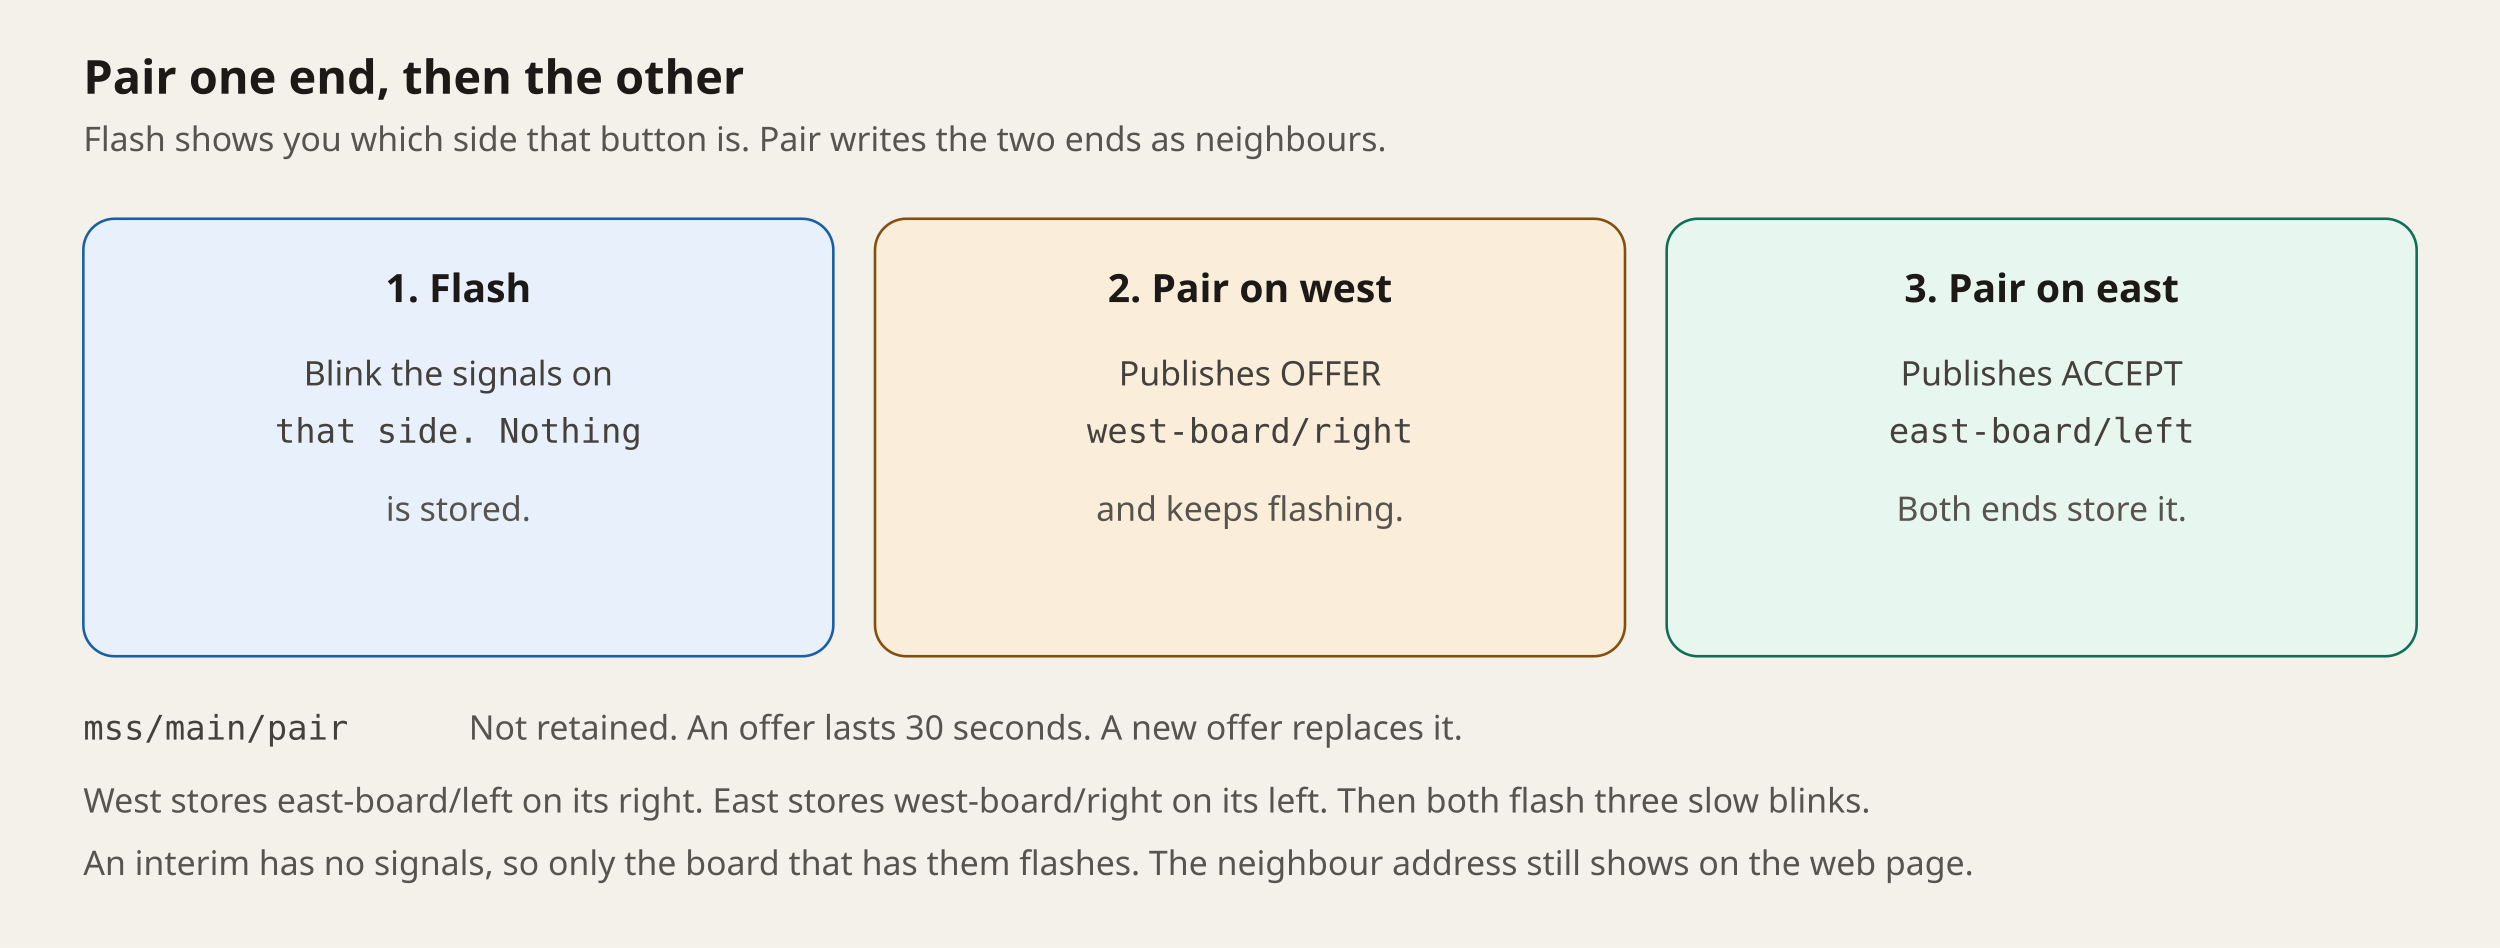
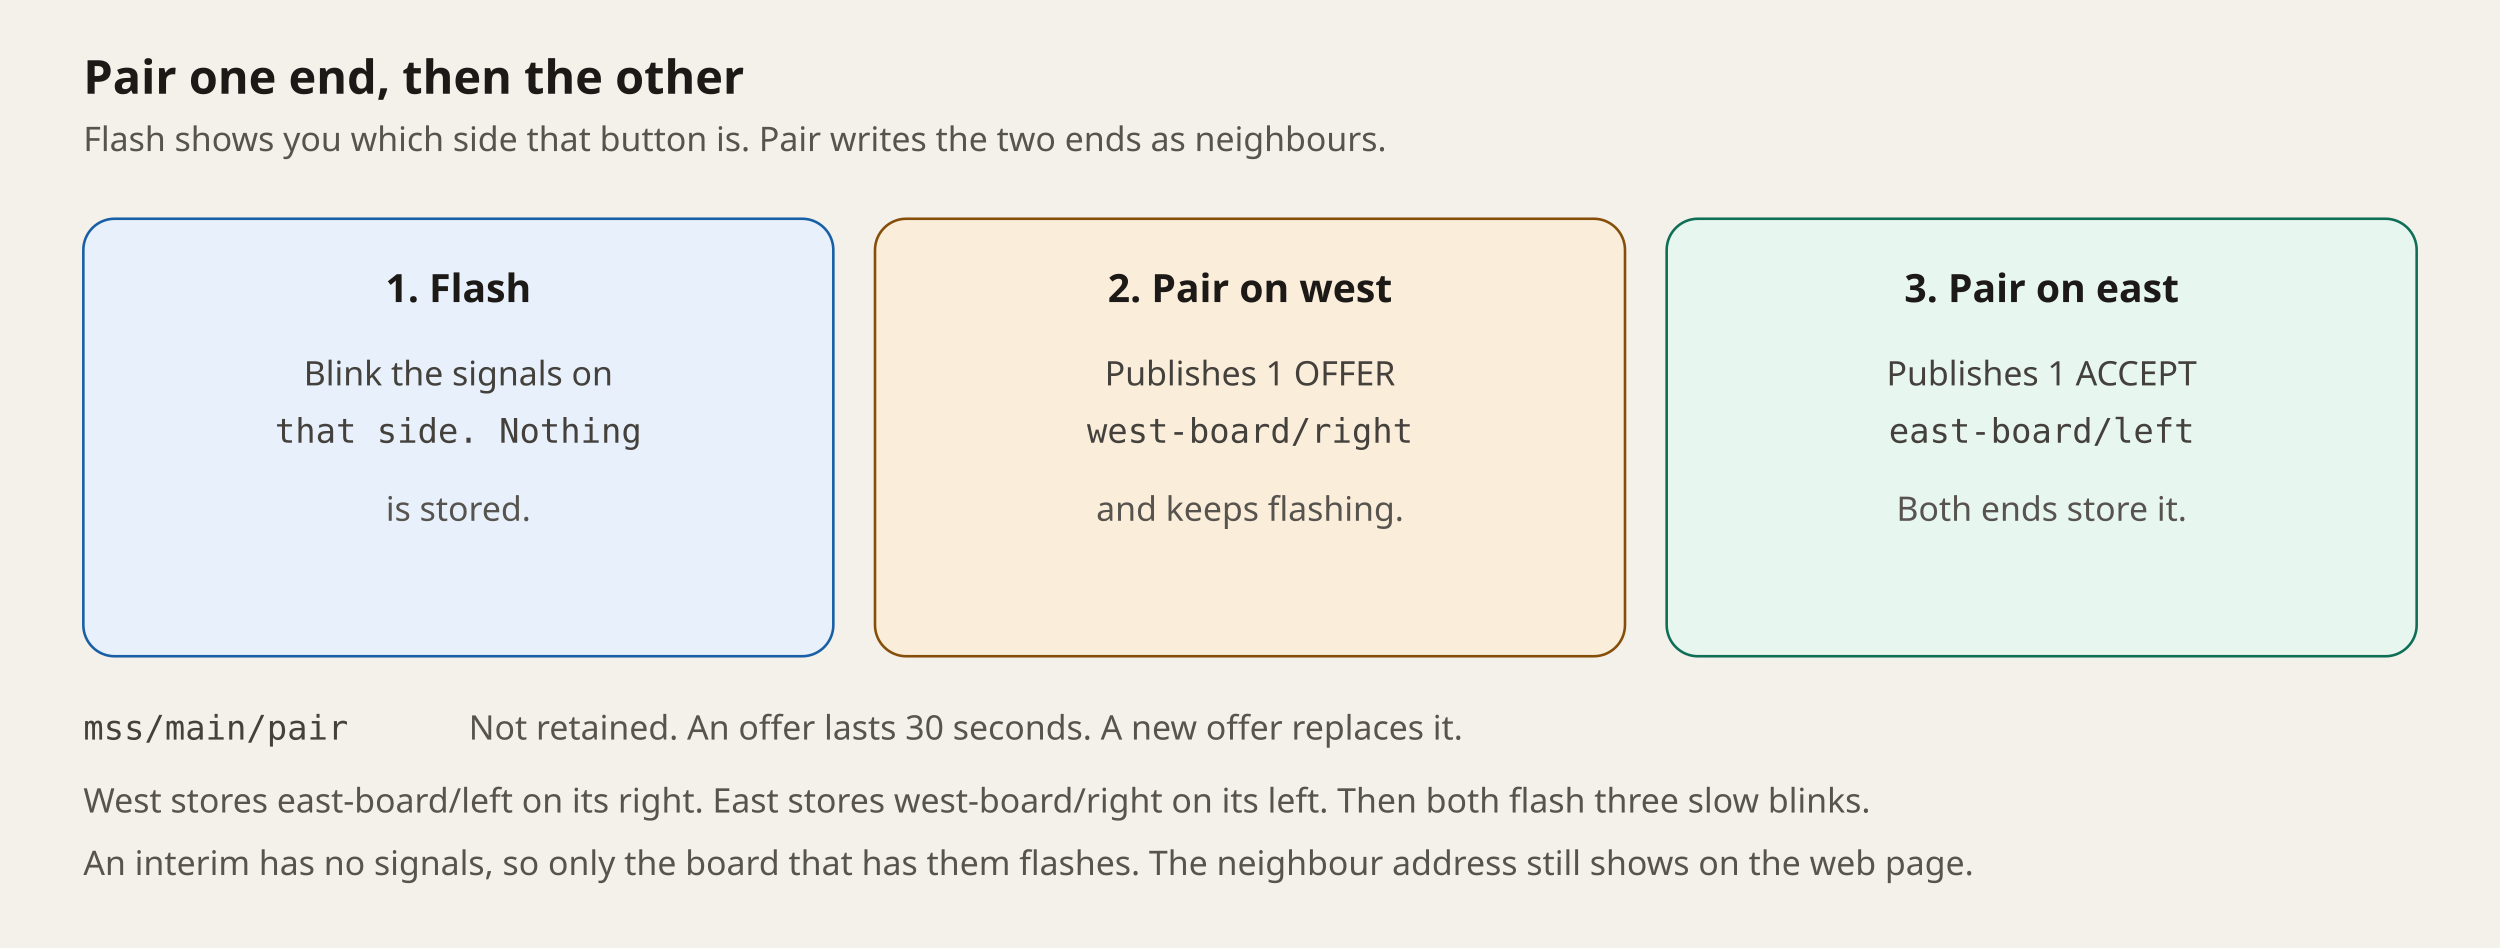
<svg xmlns="http://www.w3.org/2000/svg" width="960" height="364" viewBox="0 0 960 364" role="img" aria-labelledby="title desc">
  <rect width="960" height="364" fill="#f4f1ea" />
  <g font-family="ui-sans-serif, system-ui, sans-serif" fill="#1c1917">
    <text x="32" y="36" font-size="18" font-weight="600">Pair one end, then the other</text>
    <text x="32" y="58" fill="#57534e" font-size="13">Flash shows you which side that button is. Pair writes the two ends as neighbours.</text>
    <rect x="32" y="84" width="288" height="168" rx="12" fill="#e8f1fb" stroke="#185fa5" />
    <text x="176" y="116" text-anchor="middle" font-size="15" font-weight="600">1. Flash</text>
    <text x="176" y="148" text-anchor="middle" fill="#44403c" font-size="13">Blink the signals on</text>
    <text x="176" y="170" text-anchor="middle" fill="#44403c" font-family="ui-monospace, SFMono-Regular, Menlo, monospace" font-size="13">that side. Nothing</text>
    <text x="176" y="200" text-anchor="middle" fill="#57534e" font-size="13">is stored.</text>
    <rect x="336" y="84" width="288" height="168" rx="12" fill="#faeeda" stroke="#854f0b" />
    <text x="480" y="116" text-anchor="middle" font-size="15" font-weight="600">2. Pair on west</text>
-     <text x="480" y="148" text-anchor="middle" fill="#44403c" font-size="13">Publishes OFFER</text>
+     <text x="480" y="148" text-anchor="middle" fill="#44403c" font-size="13">Publishes 1 OFFER</text>
    <text x="480" y="170" text-anchor="middle" fill="#44403c" font-family="ui-monospace, SFMono-Regular, Menlo, monospace" font-size="13">west-board/right</text>
    <text x="480" y="200" text-anchor="middle" fill="#57534e" font-size="13">and keeps flashing.</text>
    <rect x="640" y="84" width="288" height="168" rx="12" fill="#e7f6ef" stroke="#0f6e56" />
    <text x="784" y="116" text-anchor="middle" font-size="15" font-weight="600">3. Pair on east</text>
-     <text x="784" y="148" text-anchor="middle" fill="#44403c" font-size="13">Publishes ACCEPT</text>
+     <text x="784" y="148" text-anchor="middle" fill="#44403c" font-size="13">Publishes 1 ACCEPT</text>
    <text x="784" y="170" text-anchor="middle" fill="#44403c" font-family="ui-monospace, SFMono-Regular, Menlo, monospace" font-size="13">east-board/left</text>
    <text x="784" y="200" text-anchor="middle" fill="#57534e" font-size="13">Both ends store it.</text>
    <text x="32" y="284" fill="#44403c" font-family="ui-monospace, SFMono-Regular, Menlo, monospace" font-size="13">mss/main/pair</text>
    <text x="180" y="284" fill="#57534e" font-size="13">Not retained. An offer lasts 30 seconds. A new offer replaces it.</text>
    <text x="32" y="312" fill="#57534e" font-size="13">West stores east-board/left on its right. East stores west-board/right on its left. Then both flash three slow blinks.</text>
    <text x="32" y="336" fill="#57534e" font-size="13">An interim has no signals, so only the board that has them flashes. The neighbour address still shows on the web page.</text>
  </g>
</svg>
